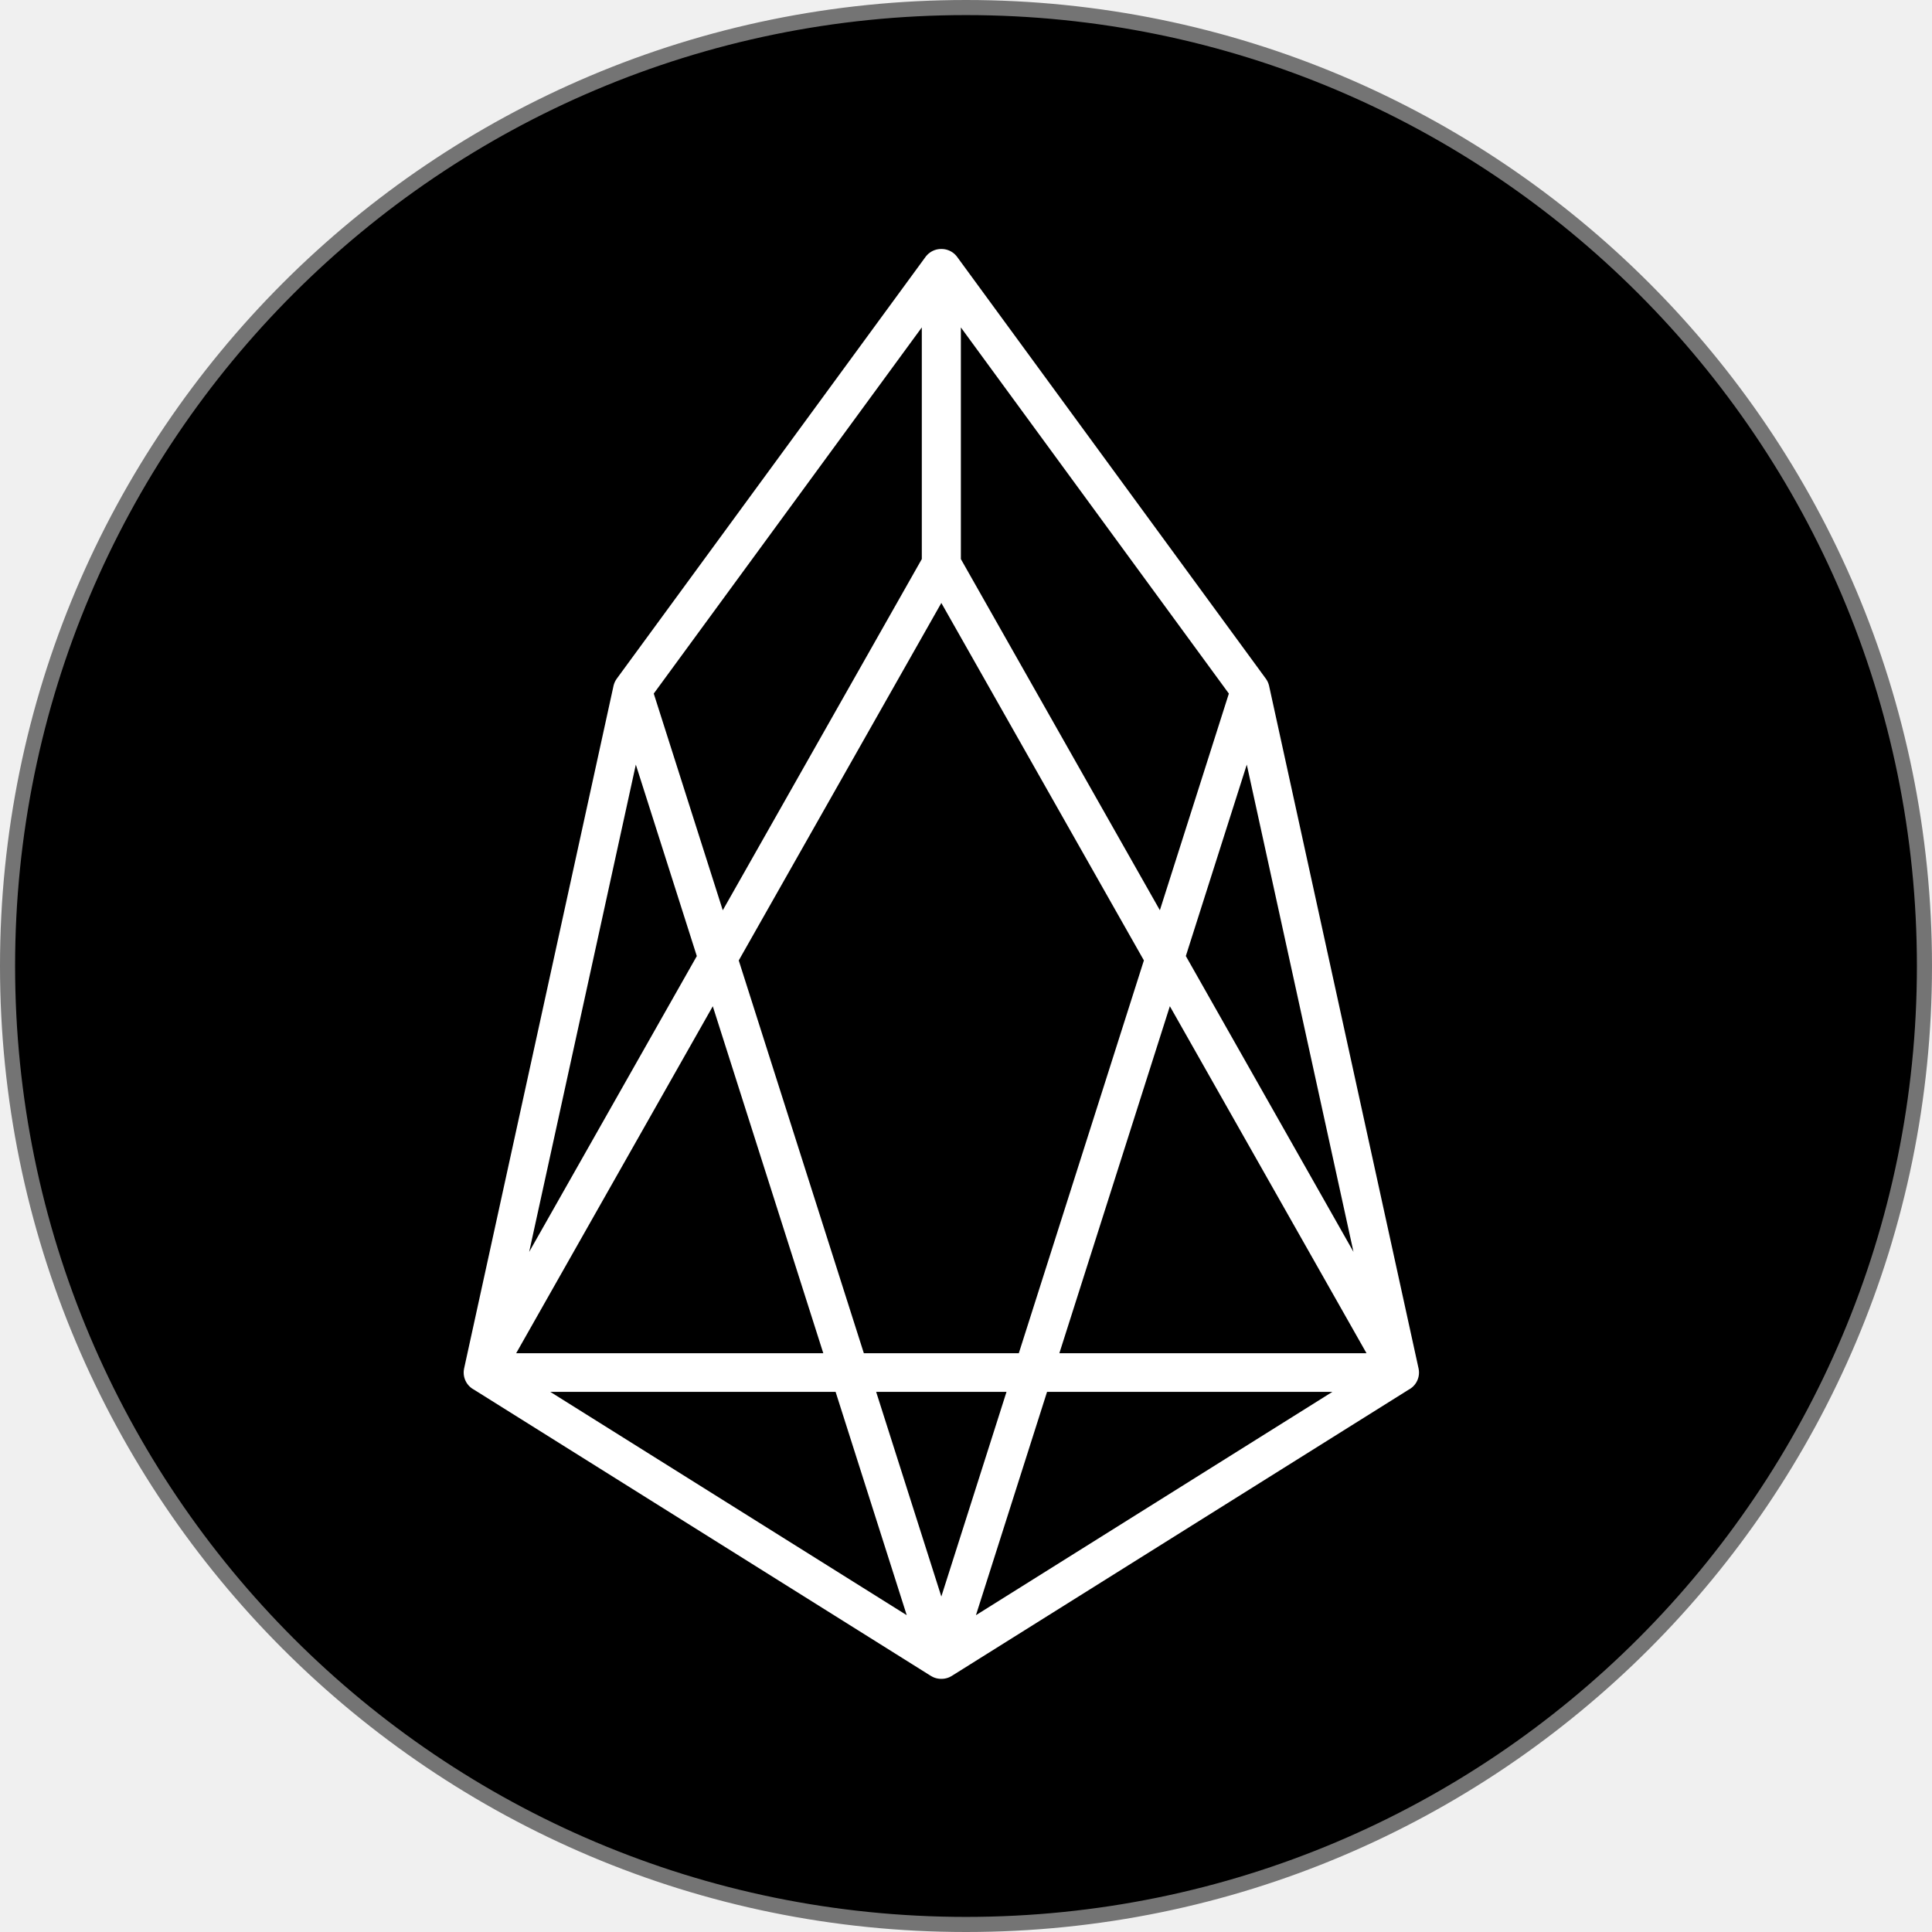
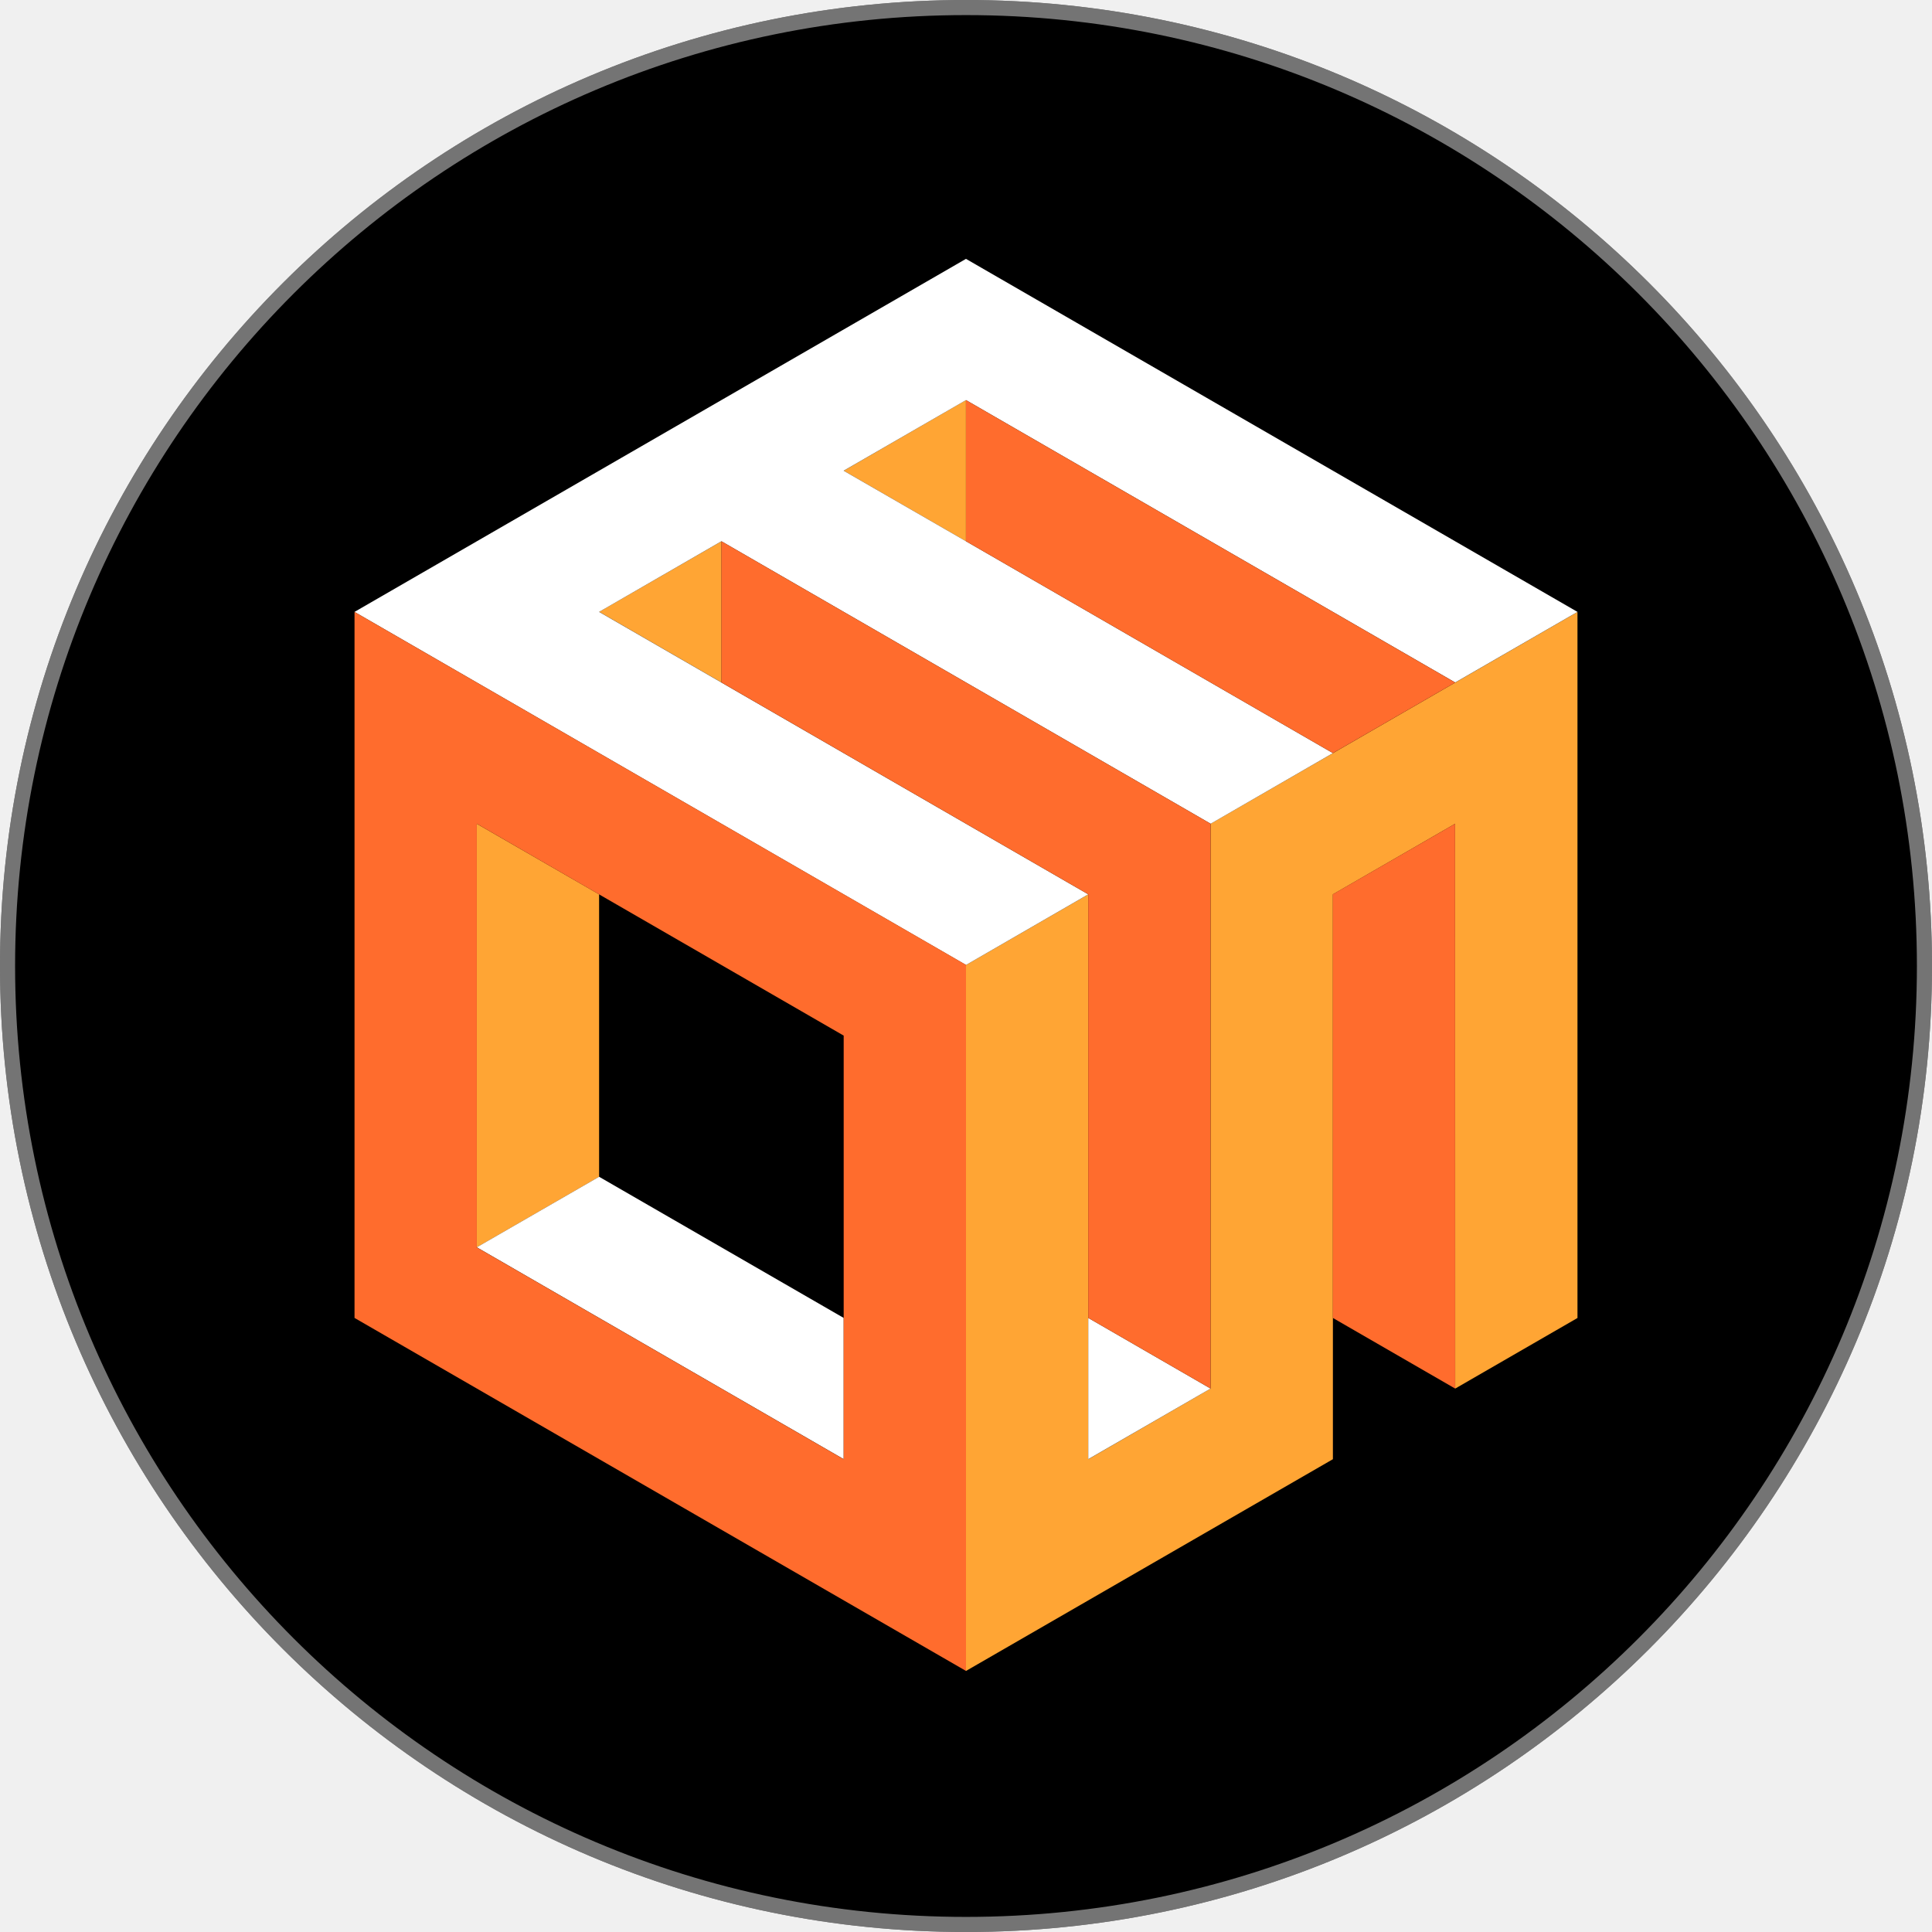
- <svg xmlns="http://www.w3.org/2000/svg" width="32" height="32" fill="none">
-   <circle cx="16" cy="16" r="15.875" fill="#000" stroke="#747474" stroke-width=".25" />
-   <path d="M10.474 11.43l5.114 16.057L8 22.733l2.474-11.303 5.114-6.986v4.9L8 22.734h15.183l-7.588-13.39v-4.9l5.113 6.986 2.475 11.303-7.588 4.754 5.113-16.057" stroke="#fff" stroke-width=".64" stroke-linecap="round" stroke-linejoin="round" />
+ <svg xmlns="http://www.w3.org/2000/svg" width="32" height="32" viewBox="0 0 32 32" fill="none">
+   <circle cx="16" cy="16" r="15.875" fill="black" stroke="#747474" stroke-width="0.25" />
+   <circle cx="16" cy="16" r="15.875" fill="black" stroke="#747474" stroke-width="0.25" />
+   <path d="M9.923 14.813V19.492L7.897 20.66V13.644L9.923 14.813Z" fill="#FFA534" />
+   <path d="M26.128 10.136V21.83L24.103 22.999L24.102 13.644L22.077 14.813V24.169L16 27.676V15.983L18.026 14.813V24.169L20.051 22.999V13.644L26.128 10.136Z" fill="#FFA534" />
+   <path d="M11.95 8.965L9.924 10.134L11.95 11.304V8.965Z" fill="#FFA534" />
+   <path d="M15.999 6.627L13.974 7.797L15.999 8.965V6.627Z" fill="#FFA534" />
+   <path d="M26.128 10.135L24.102 11.304L16 6.627L13.974 7.796V7.797L16 8.965L22.077 12.474L20.052 13.644H20.051V13.643L11.949 8.965L9.923 10.135L18.025 14.813L16 15.983L5.872 10.135L15.999 4.288H16L26.128 10.135Z" fill="white" />
+   <path d="M13.974 21.829V24.168L7.897 20.659L9.923 19.491L13.974 21.829Z" fill="white" />
+   <path d="M18.025 24.168L20.051 22.999L18.025 21.829V24.168Z" fill="white" />
+   <path d="M5.872 10.135V21.829L16 27.676V15.981L5.872 10.135ZM13.974 24.169L7.897 20.66V13.644L13.974 17.153V24.169Z" fill="#FF6C2D" />
+   <path d="M24.102 22.999L22.076 21.829V14.812L24.101 13.644L24.102 22.999Z" fill="#FF6C2D" />
+   <path d="M24.103 11.305L22.077 12.474L16 8.965V6.627L24.103 11.305Z" fill="#FF6C2D" />
+   <path d="M11.949 8.965V11.304L18.025 14.813V21.829L20.051 22.999V13.643L11.949 8.965Z" fill="#FF6C2D" />
</svg>
